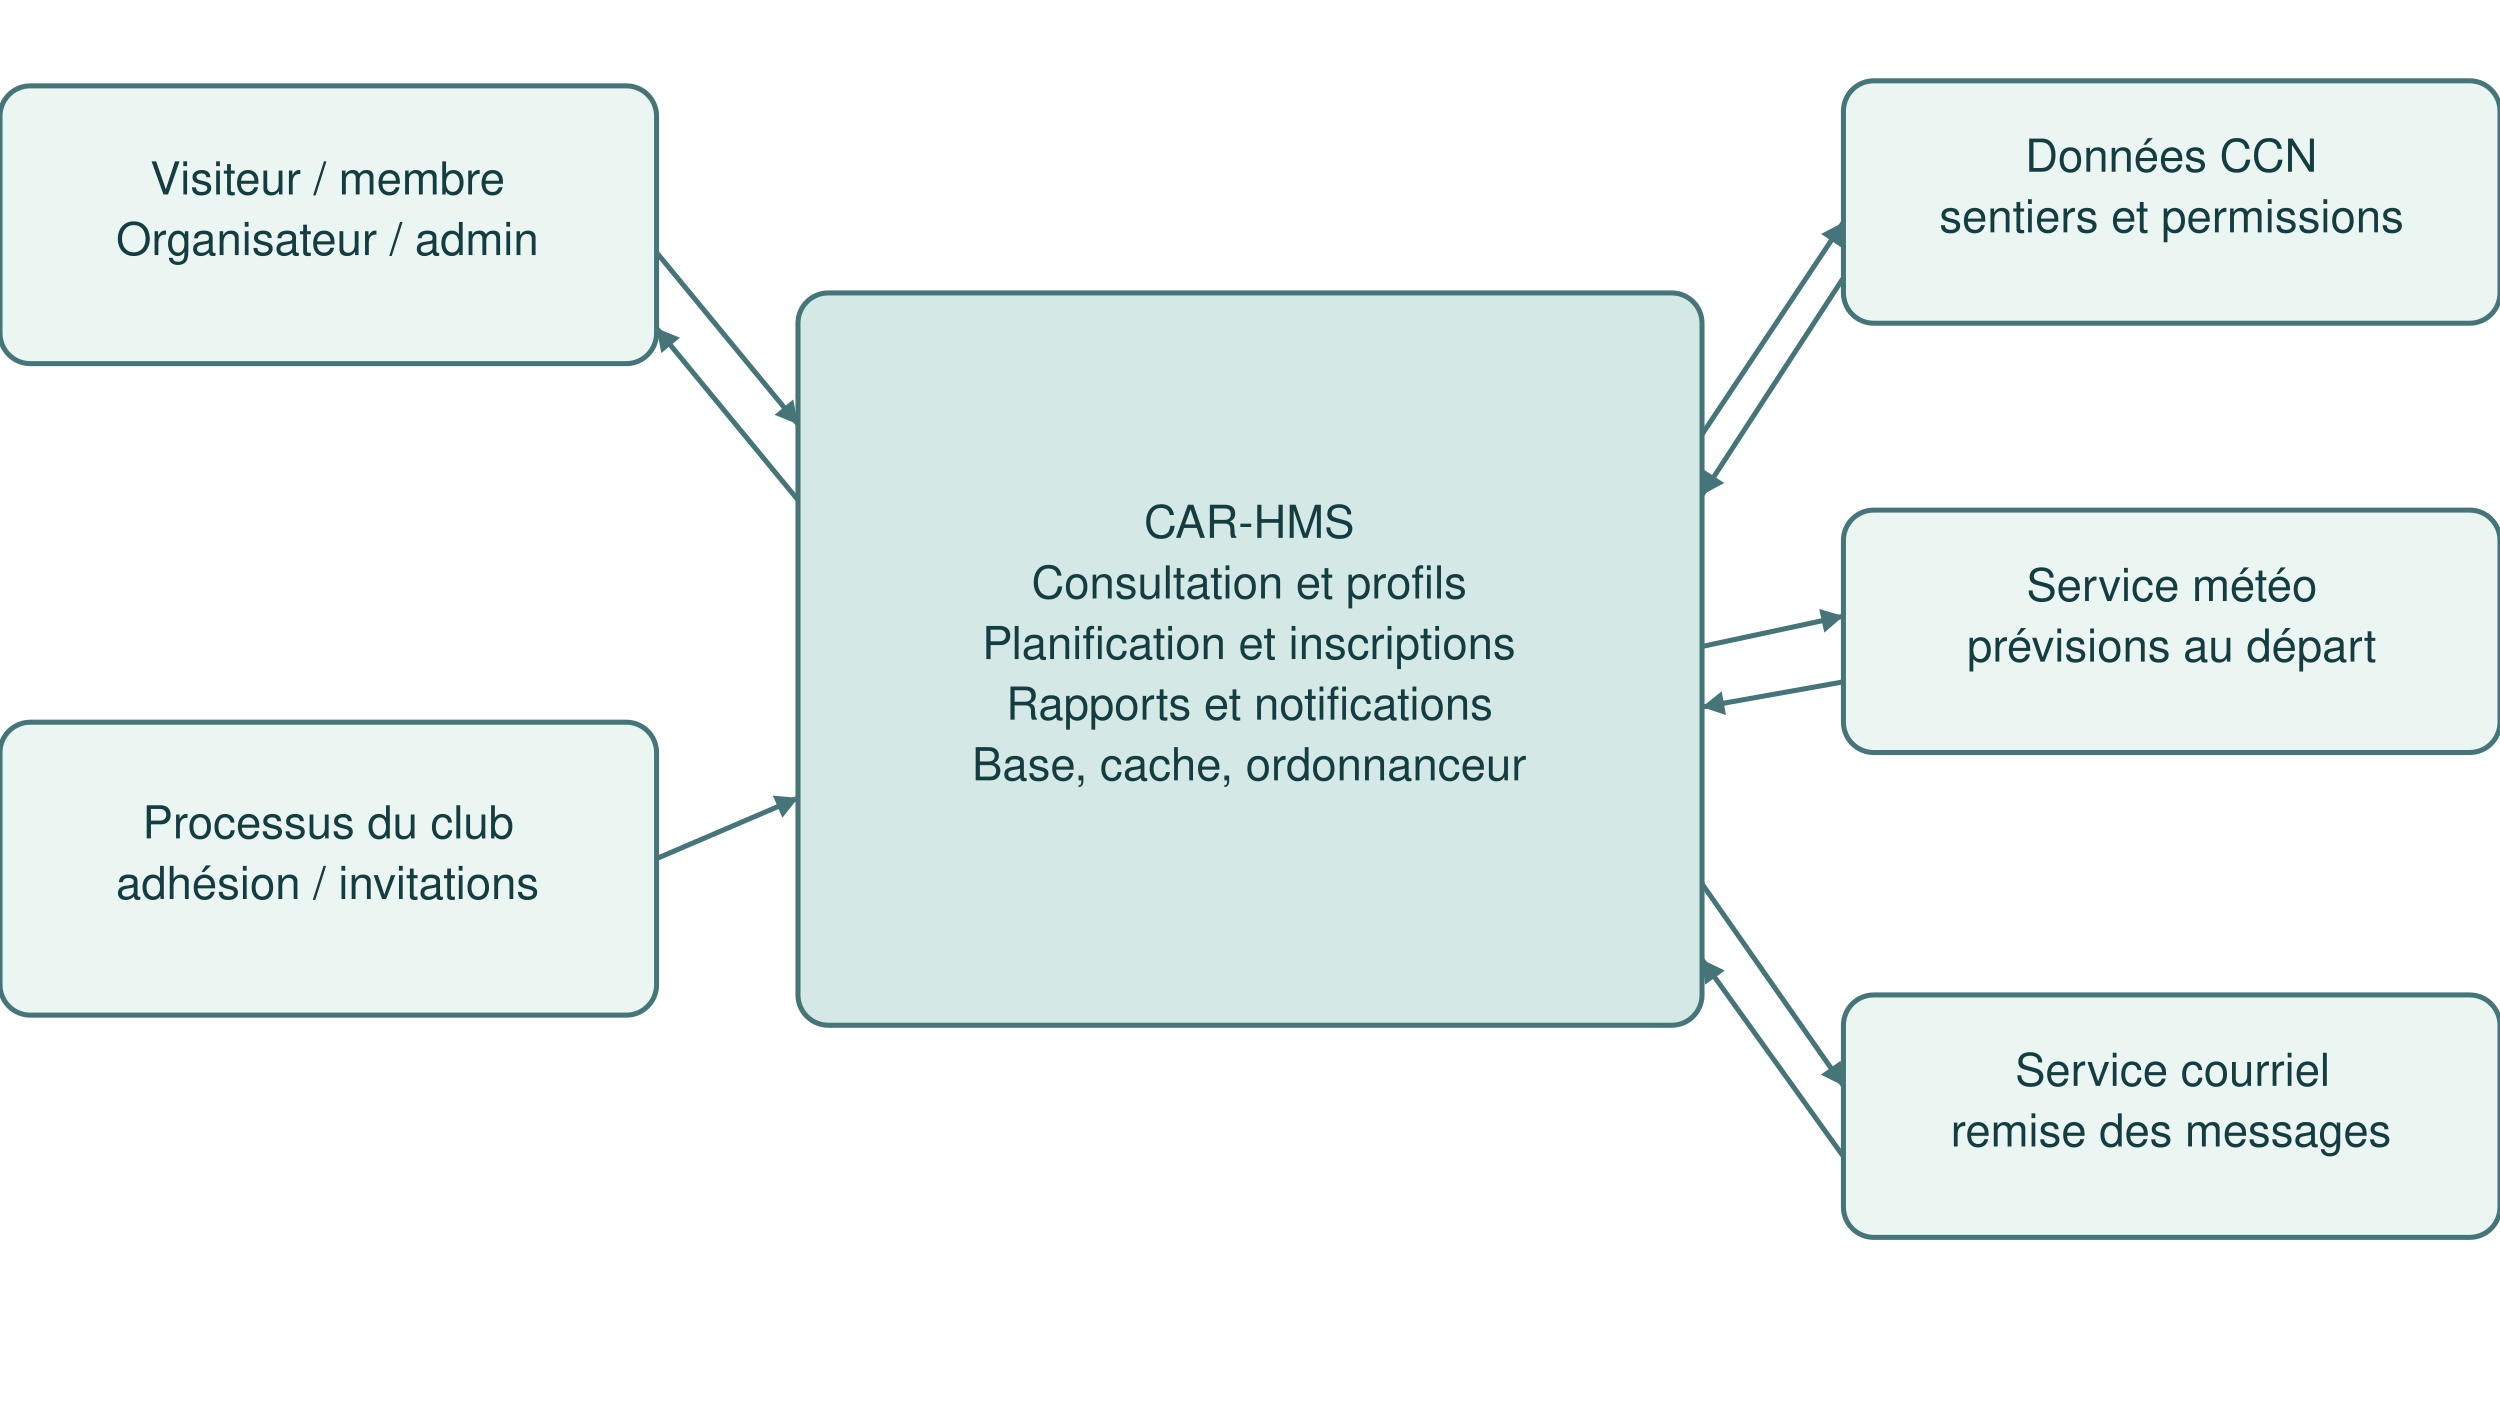
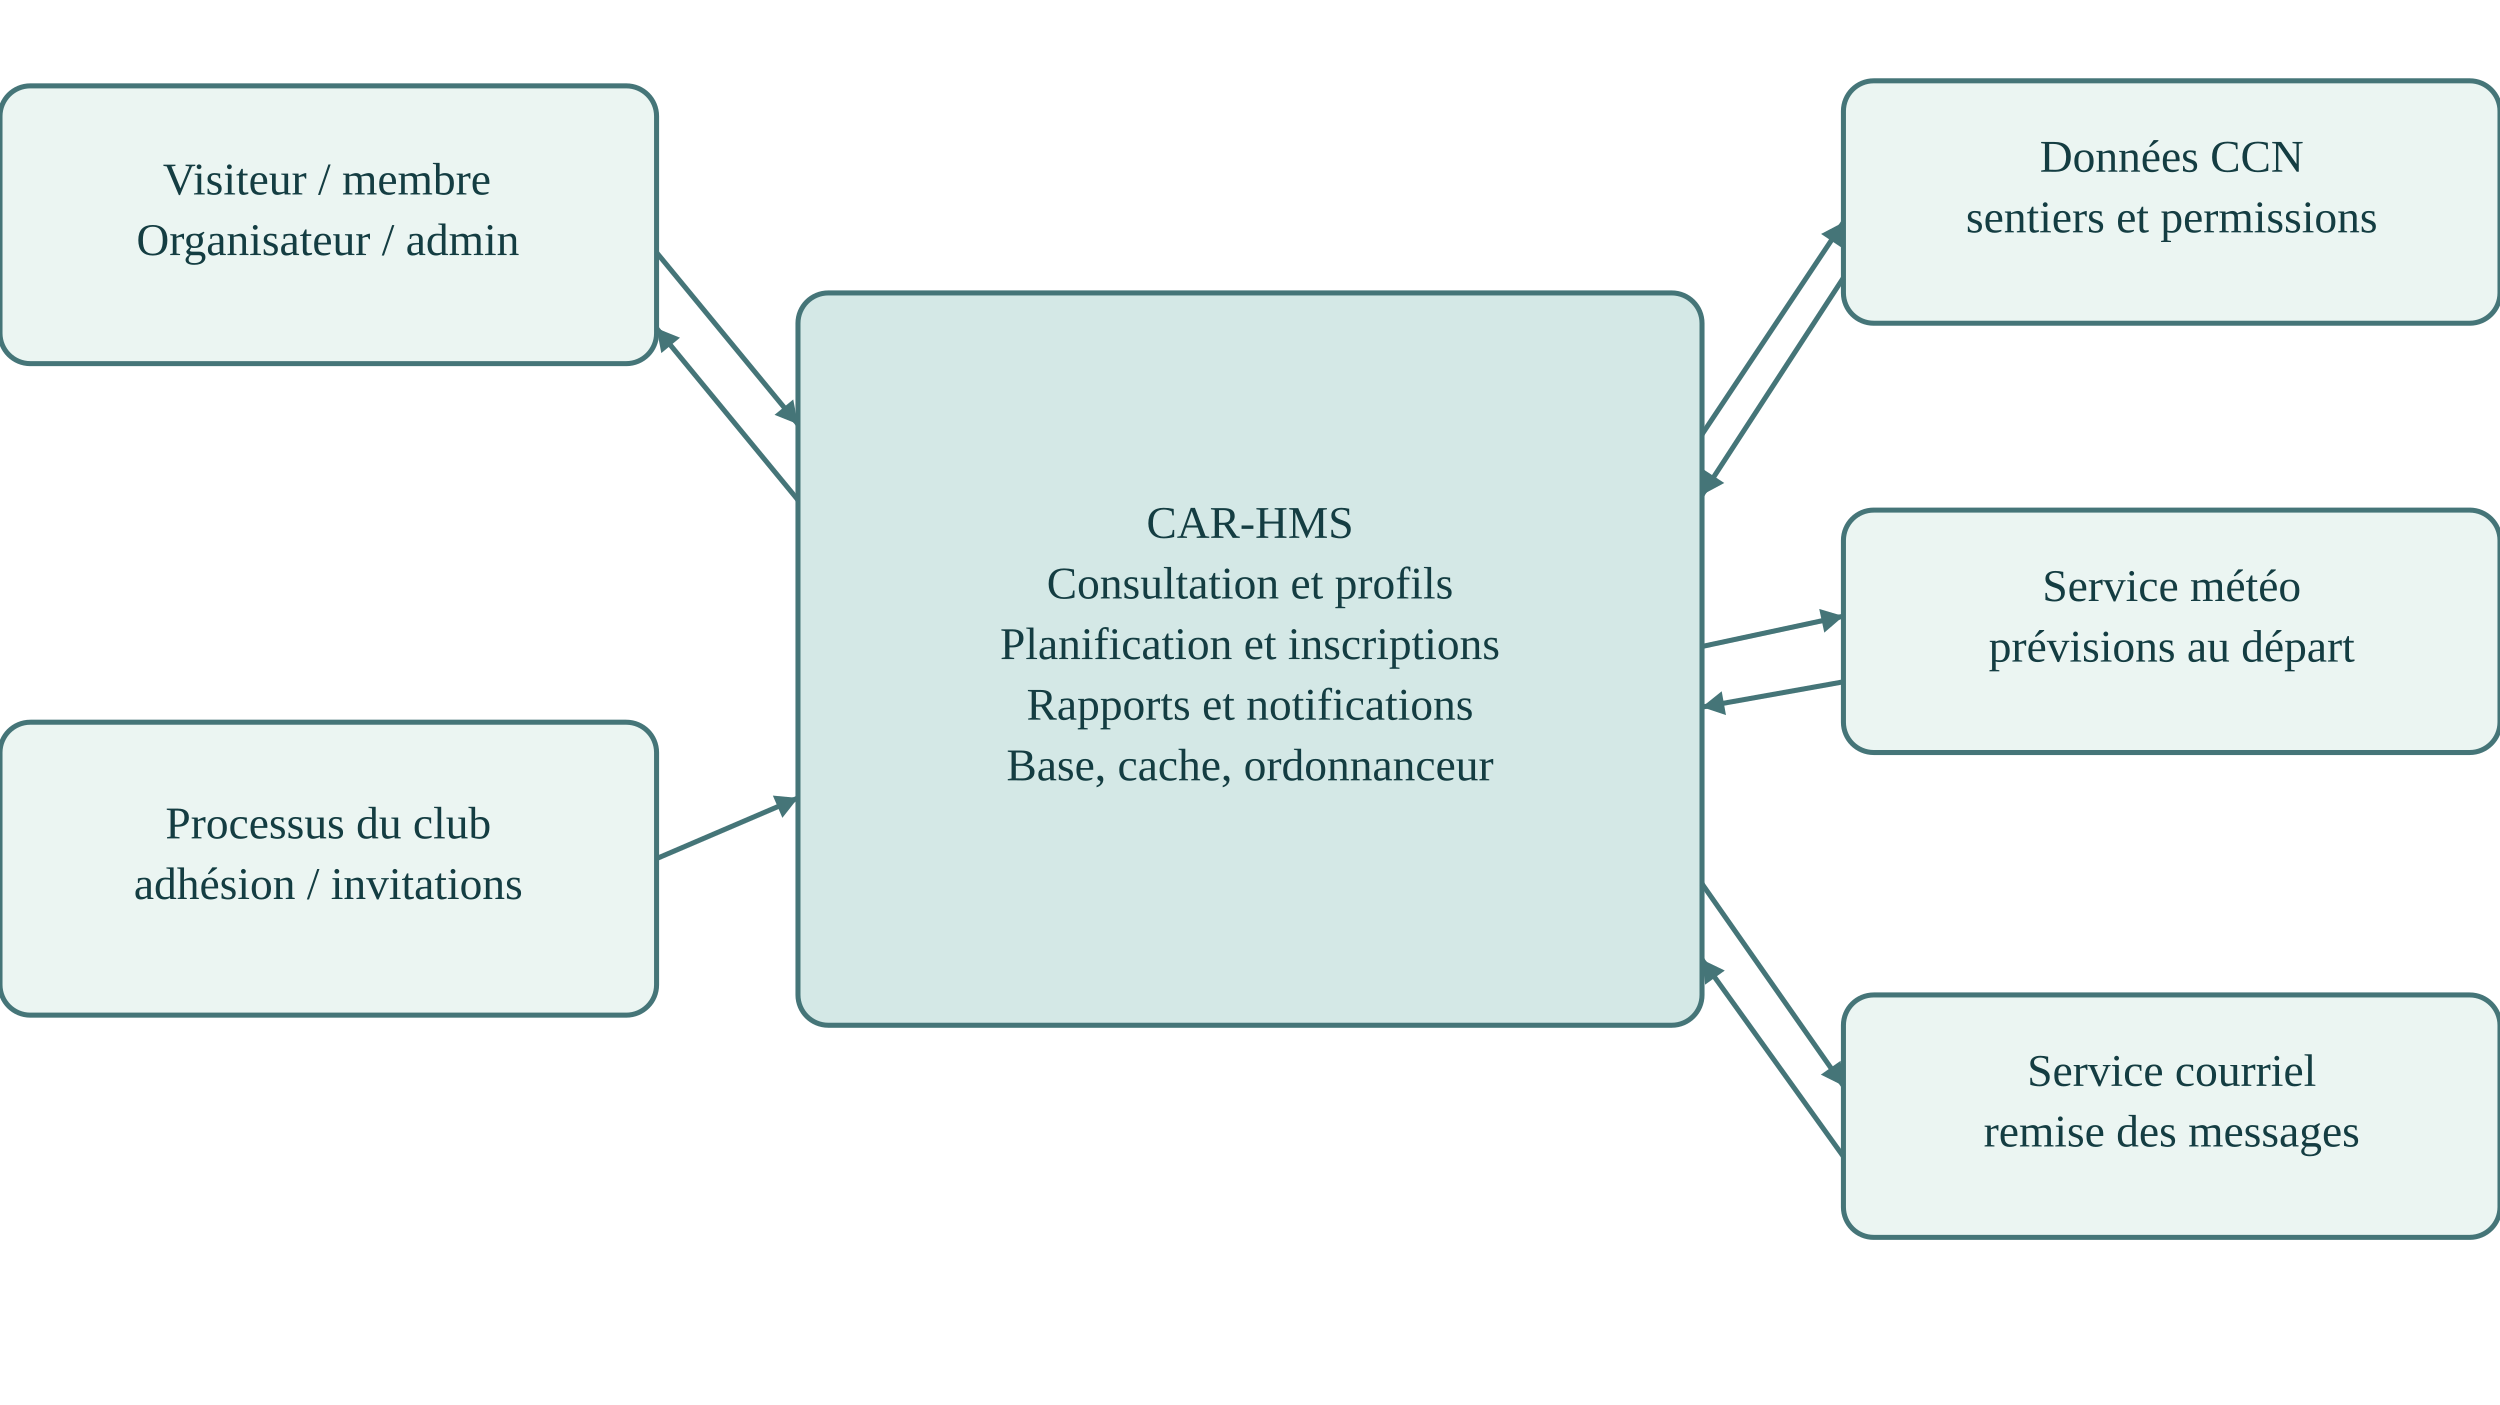
<svg xmlns="http://www.w3.org/2000/svg" width="495" height="278" preserveAspectRatio="xMinYMin meet" viewBox="0 0 495 278" version="1.0" fill-rule="evenodd">
  <clipPath id="clip">
    <rect x="0" y="0" width="495" height="278" />
  </clipPath>
  <g id="group" transform="scale(1,-1) translate(0,-278)" style="clip-path: url(#clip)">
    <g transform="">
      <rect x="158" y="75" width="179" height="145" rx="6" ry="6" style="stroke: rgb(27%,46%,47%); stroke-linecap: butt; stroke-width: 1; fill: rgb(83%,91%,90%); fill-rule: evenodd;" />
-       <text x="226.503" y="171.5" style="font-family: Helvetica; font-size: 9px;fill: rgb(8%,24%,26%); stroke:none;" transform="translate(0,343) scale(1,-1)">CAR-HMS</text>
-       <text x="204.233" y="159.5" style="font-family: Helvetica; font-size: 9px;fill: rgb(8%,24%,26%); stroke:none;" transform="translate(0,319) scale(1,-1)">Consultation et profils</text>
-       <text x="194.481" y="147.5" style="font-family: Helvetica; font-size: 9px;fill: rgb(8%,24%,26%); stroke:none;" transform="translate(0,295) scale(1,-1)">Planification et inscriptions</text>
-       <text x="199.228" y="135.5" style="font-family: Helvetica; font-size: 9px;fill: rgb(8%,24%,26%); stroke:none;" transform="translate(0,271) scale(1,-1)">Rapports et notifications</text>
-       <text x="192.469" y="123.5" style="font-family: Helvetica; font-size: 9px;fill: rgb(8%,24%,26%); stroke:none;" transform="translate(0,247) scale(1,-1)">Base, cache, ordonnanceur</text>
+       <text x="226.995" y="171.5" style="font-family: TimesNewRoman; font-size: 9px;fill: rgb(8%,24%,26%); stroke:none;" transform="translate(0,343) scale(1,-1)">CAR-HMS</text>
+       <text x="207.253" y="159.5" style="font-family: TimesNewRoman; font-size: 9px;fill: rgb(8%,24%,26%); stroke:none;" transform="translate(0,319) scale(1,-1)">Consultation et profils</text>
+       <text x="198.009" y="147.5" style="font-family: TimesNewRoman; font-size: 9px;fill: rgb(8%,24%,26%); stroke:none;" transform="translate(0,295) scale(1,-1)">Planification et inscriptions</text>
+       <text x="203.258" y="135.5" style="font-family: TimesNewRoman; font-size: 9px;fill: rgb(8%,24%,26%); stroke:none;" transform="translate(0,271) scale(1,-1)">Rapports et notifications</text>
+       <text x="199.274" y="123.5" style="font-family: TimesNewRoman; font-size: 9px;fill: rgb(8%,24%,26%); stroke:none;" transform="translate(0,247) scale(1,-1)">Base, cache, ordonnanceur</text>
      <rect x="0" y="206" width="130" height="55" rx="6" ry="6" style="stroke: rgb(27%,46%,47%); stroke-linecap: butt; stroke-width: 1; fill: rgb(92%,96%,95%); fill-rule: evenodd;" />
-       <text x="29.742" y="239.5" style="font-family: Helvetica; font-size: 9px;fill: rgb(8%,24%,26%); stroke:none;" transform="translate(0,479) scale(1,-1)">Visiteur / membre</text>
-       <text x="22.983" y="227.5" style="font-family: Helvetica; font-size: 9px;fill: rgb(8%,24%,26%); stroke:none;" transform="translate(0,455) scale(1,-1)">Organisateur / admin</text>
+       <text x="32.259" y="239.5" style="font-family: TimesNewRoman; font-size: 9px;fill: rgb(8%,24%,26%); stroke:none;" transform="translate(0,479) scale(1,-1)">Visiteur / membre</text>
+       <text x="27.011" y="227.5" style="font-family: TimesNewRoman; font-size: 9px;fill: rgb(8%,24%,26%); stroke:none;" transform="translate(0,455) scale(1,-1)">Organisateur / admin</text>
      <rect x="0" y="77" width="130" height="58" rx="6" ry="6" style="stroke: rgb(27%,46%,47%); stroke-linecap: butt; stroke-width: 1; fill: rgb(92%,96%,95%); fill-rule: evenodd;" />
-       <text x="28.235" y="112.0" style="font-family: Helvetica; font-size: 9px;fill: rgb(8%,24%,26%); stroke:none;" transform="translate(0,224) scale(1,-1)">Processus du club</text>
-       <text x="22.979" y="100.0" style="font-family: Helvetica; font-size: 9px;fill: rgb(8%,24%,26%); stroke:none;" transform="translate(0,200) scale(1,-1)">adhésion / invitations</text>
+       <text x="32.753" y="112.0" style="font-family: TimesNewRoman; font-size: 9px;fill: rgb(8%,24%,26%); stroke:none;" transform="translate(0,224) scale(1,-1)">Processus du club</text>
+       <text x="26.504" y="100.0" style="font-family: TimesNewRoman; font-size: 9px;fill: rgb(8%,24%,26%); stroke:none;" transform="translate(0,200) scale(1,-1)">adhésion / invitations</text>
      <rect x="365" y="214" width="130" height="48" rx="6" ry="6" style="stroke: rgb(27%,46%,47%); stroke-linecap: butt; stroke-width: 1; fill: rgb(92%,96%,95%); fill-rule: evenodd;" />
-       <text x="400.993" y="244.0" style="font-family: Helvetica; font-size: 9px;fill: rgb(8%,24%,26%); stroke:none;" transform="translate(0,488) scale(1,-1)">Données CCN</text>
-       <text x="383.988" y="232.0" style="font-family: Helvetica; font-size: 9px;fill: rgb(8%,24%,26%); stroke:none;" transform="translate(0,464) scale(1,-1)">sentiers et permissions</text>
+       <text x="403.877" y="244.0" style="font-family: TimesNewRoman; font-size: 9px;fill: rgb(8%,24%,26%); stroke:none;" transform="translate(0,488) scale(1,-1)">Données CCN</text>
+       <text x="389.256" y="232.0" style="font-family: TimesNewRoman; font-size: 9px;fill: rgb(8%,24%,26%); stroke:none;" transform="translate(0,464) scale(1,-1)">sentiers et permissions</text>
      <rect x="365" y="129" width="130" height="48" rx="6" ry="6" style="stroke: rgb(27%,46%,47%); stroke-linecap: butt; stroke-width: 1; fill: rgb(92%,96%,95%); fill-rule: evenodd;" />
-       <text x="401.24" y="159.0" style="font-family: Helvetica; font-size: 9px;fill: rgb(8%,24%,26%); stroke:none;" transform="translate(0,318) scale(1,-1)">Service météo</text>
-       <text x="389.482" y="147.0" style="font-family: Helvetica; font-size: 9px;fill: rgb(8%,24%,26%); stroke:none;" transform="translate(0,294) scale(1,-1)">prévisions au départ</text>
+       <text x="404.386" y="159.0" style="font-family: TimesNewRoman; font-size: 9px;fill: rgb(8%,24%,26%); stroke:none;" transform="translate(0,318) scale(1,-1)">Service météo</text>
+       <text x="393.76" y="147.0" style="font-family: TimesNewRoman; font-size: 9px;fill: rgb(8%,24%,26%); stroke:none;" transform="translate(0,294) scale(1,-1)">prévisions au départ</text>
      <rect x="365" y="33" width="130" height="48" rx="6" ry="6" style="stroke: rgb(27%,46%,47%); stroke-linecap: butt; stroke-width: 1; fill: rgb(92%,96%,95%); fill-rule: evenodd;" />
-       <text x="398.995" y="63.0" style="font-family: Helvetica; font-size: 9px;fill: rgb(8%,24%,26%); stroke:none;" transform="translate(0,126) scale(1,-1)">Service courriel</text>
-       <text x="386.238" y="51.0" style="font-family: Helvetica; font-size: 9px;fill: rgb(8%,24%,26%); stroke:none;" transform="translate(0,102) scale(1,-1)">remise des messages</text>
+       <text x="401.389" y="63.0" style="font-family: TimesNewRoman; font-size: 9px;fill: rgb(8%,24%,26%); stroke:none;" transform="translate(0,126) scale(1,-1)">Service courriel</text>
+       <text x="392.761" y="51.0" style="font-family: TimesNewRoman; font-size: 9px;fill: rgb(8%,24%,26%); stroke:none;" transform="translate(0,102) scale(1,-1)">remise des messages</text>
      <path d="M 130,228 L 158,194 Z" style="stroke: rgb(27%,46%,47%); stroke-linecap: butt; stroke-width: 1;" />
      <polygon points="158 194, 157.061 198.911, 153.36 195.863" style="stroke: none; stroke-linecap: butt; stroke-width: 1; fill: rgb(27%,46%,47%); fill-rule: evenodd;" />
      <path d="M 158,179 L 130,213 Z" style="stroke: rgb(27%,46%,47%); stroke-linecap: butt; stroke-width: 1;" />
      <polygon points="130 213, 130.939 208.089, 134.64 211.137" style="stroke: none; stroke-linecap: butt; stroke-width: 1; fill: rgb(27%,46%,47%); fill-rule: evenodd;" />
      <path d="M 130,108 L 158,120 Z" style="stroke: rgb(27%,46%,47%); stroke-linecap: butt; stroke-width: 1;" />
      <polygon points="158 120, 153.023 120.475, 154.911 116.068" style="stroke: none; stroke-linecap: butt; stroke-width: 1; fill: rgb(27%,46%,47%); fill-rule: evenodd;" />
      <path d="M 337,192 L 365,234 Z" style="stroke: rgb(27%,46%,47%); stroke-linecap: butt; stroke-width: 1;" />
      <polygon points="365 234, 360.572 231.679, 364.561 229.019" style="stroke: none; stroke-linecap: butt; stroke-width: 1; fill: rgb(27%,46%,47%); fill-rule: evenodd;" />
      <path d="M 365,223 L 337,180 Z" style="stroke: rgb(27%,46%,47%); stroke-linecap: butt; stroke-width: 1;" />
      <polygon points="337 180, 341.403 182.369, 337.386 184.985" style="stroke: none; stroke-linecap: butt; stroke-width: 1; fill: rgb(27%,46%,47%); fill-rule: evenodd;" />
      <path d="M 337,150 L 365,156 Z" style="stroke: rgb(27%,46%,47%); stroke-linecap: butt; stroke-width: 1;" />
      <polygon points="365 156, 360.207 157.424, 361.212 152.737" style="stroke: none; stroke-linecap: butt; stroke-width: 1; fill: rgb(27%,46%,47%); fill-rule: evenodd;" />
      <path d="M 365,143 L 337,138 Z" style="stroke: rgb(27%,46%,47%); stroke-linecap: butt; stroke-width: 1;" />
      <polygon points="337 138, 341.741 136.412, 340.898 141.131" style="stroke: none; stroke-linecap: butt; stroke-width: 1; fill: rgb(27%,46%,47%); fill-rule: evenodd;" />
      <path d="M 337,103 L 365,63 Z" style="stroke: rgb(27%,46%,47%); stroke-linecap: butt; stroke-width: 1;" />
      <polygon points="365 63, 364.447 67.969, 360.52 65.22" style="stroke: none; stroke-linecap: butt; stroke-width: 1; fill: rgb(27%,46%,47%); fill-rule: evenodd;" />
      <path d="M 365,49 L 337,88 Z" style="stroke: rgb(27%,46%,47%); stroke-linecap: butt; stroke-width: 1;" />
      <polygon points="337 88, 337.612 83.038, 341.506 85.834" style="stroke: none; stroke-linecap: butt; stroke-width: 1; fill: rgb(27%,46%,47%); fill-rule: evenodd;" />
    </g>
  </g>
</svg>
